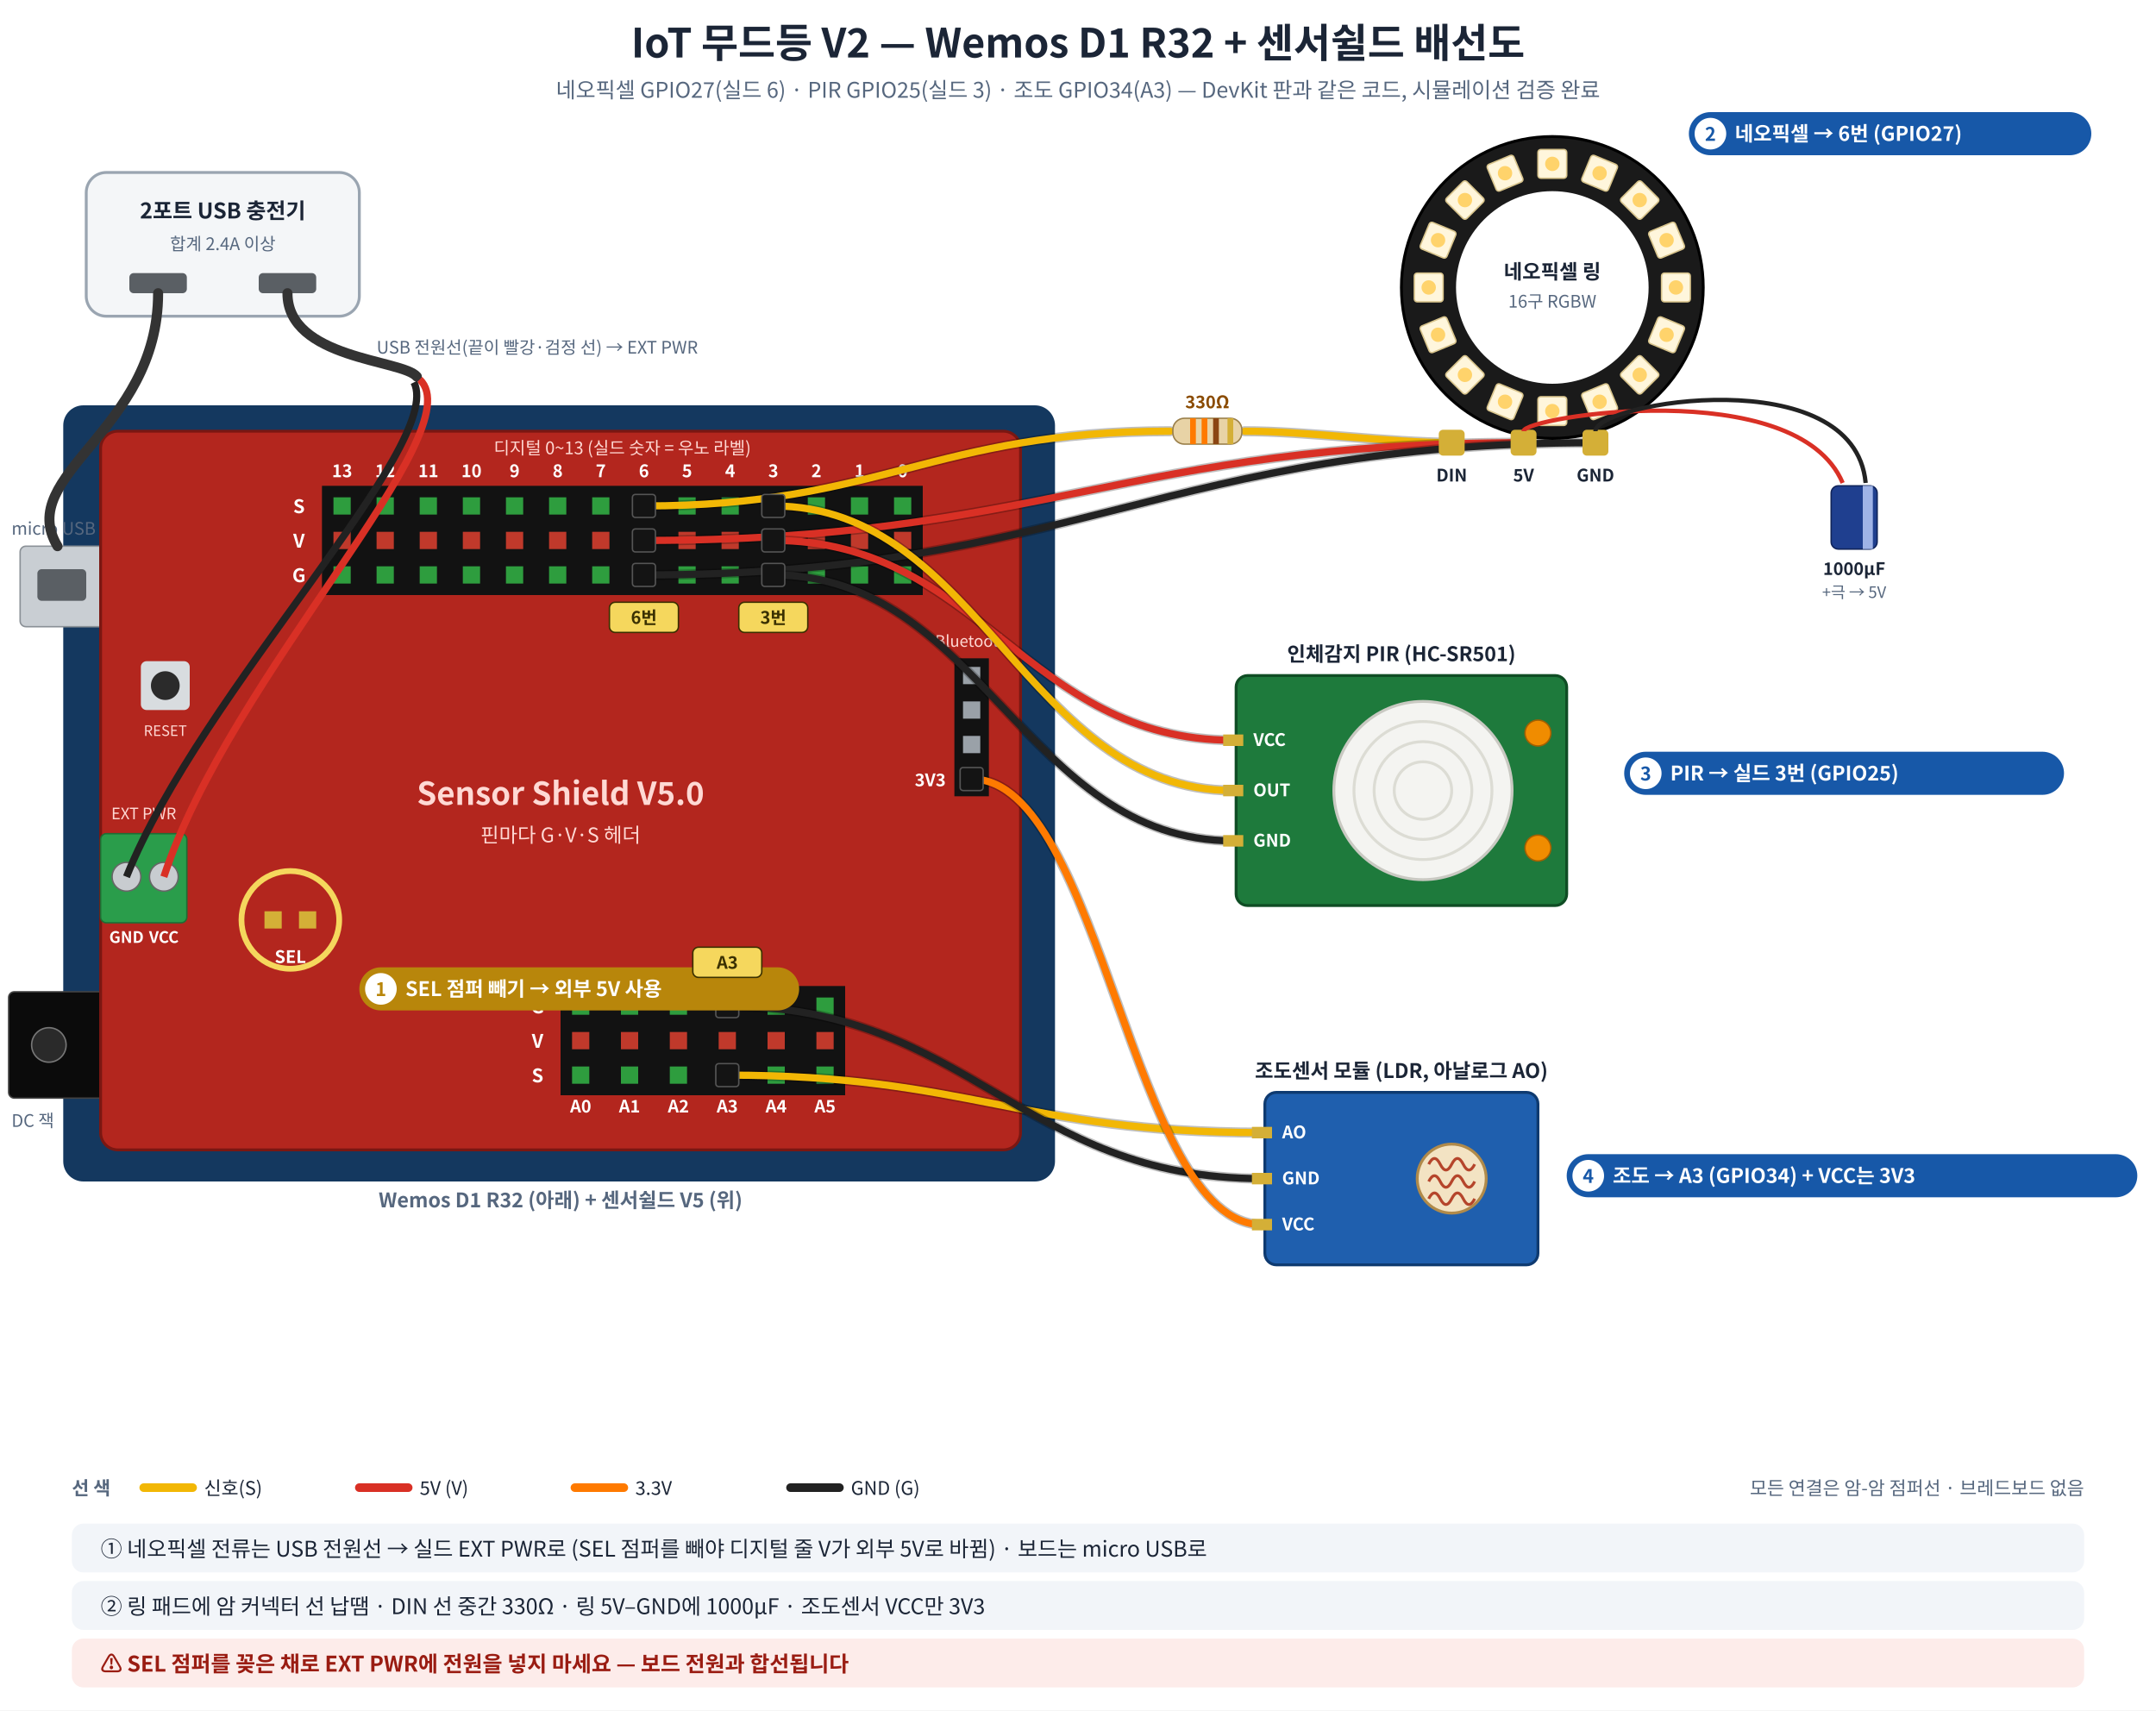
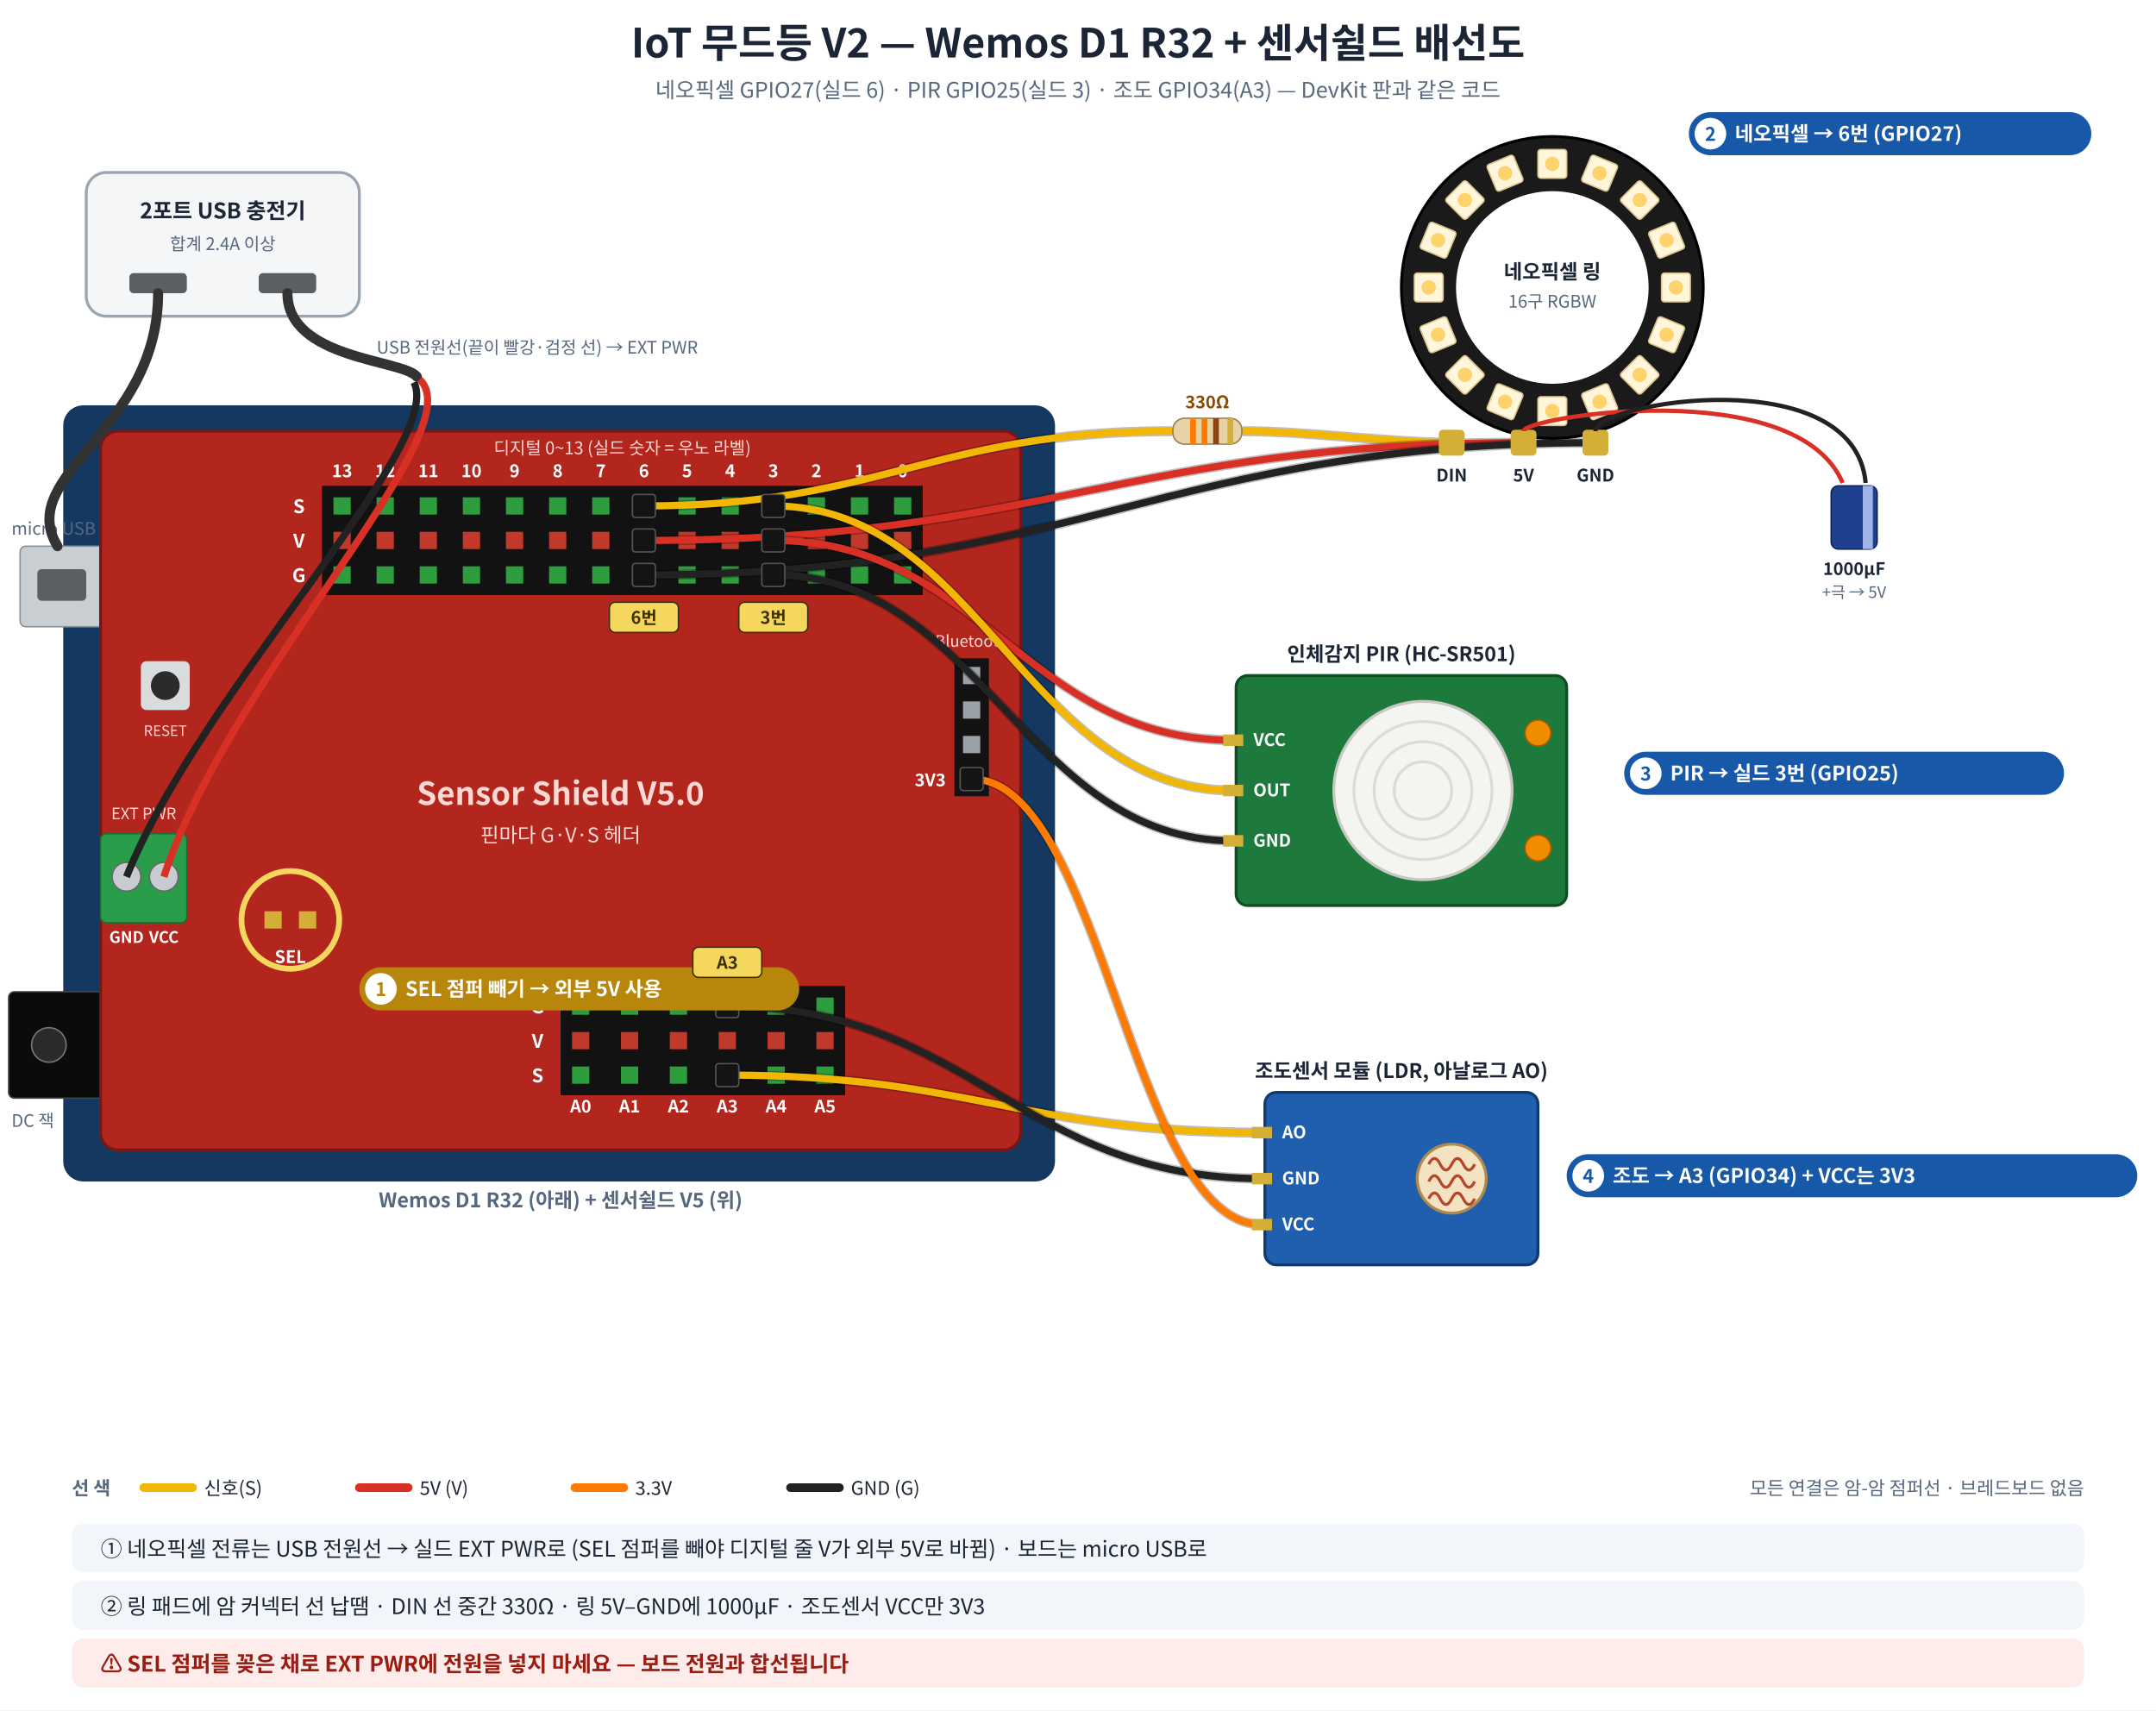
<svg xmlns="http://www.w3.org/2000/svg" width="1500" height="1190" viewBox="0 0 1500 1190" font-family="Pretendard, 'Noto Sans CJK KR', 'WenQuanYi Zen Hei', sans-serif">
  <rect width="1500" height="1190" fill="#ffffff" />
  <text x="750.0" y="40.0" font-size="28" font-weight="bold" fill="#1b2536" text-anchor="middle">IoT 무드등 V2 — Wemos D1 R32 + 센서쉴드 배선도</text>
-   <text x="750.0" y="68.0" font-size="15" fill="#56677e" text-anchor="middle">네오픽셀 GPIO27(실드 6) · PIR GPIO25(실드 3) · 조도 GPIO34(A3) — DevKit 판과 같은 코드, 시뮬레이션 검증 완료</text>
+   <text x="750.0" y="68.0" font-size="15" fill="#56677e" text-anchor="middle">네오픽셀 GPIO27(실드 6) · PIR GPIO25(실드 3) · 조도 GPIO34(A3) — DevKit 판과 같은 코드</text>
  <rect x="44" y="282" width="690" height="540" rx="14" fill="#14385f" />
  <rect x="14" y="380" width="70" height="56" rx="4" fill="#c9ced3" stroke="#8a9096" />
  <rect x="26" y="396" width="34" height="22" rx="3" fill="#5a5f64" />
  <text x="8.0" y="372.0" font-size="12" fill="#56677e" text-anchor="start">micro USB</text>
  <rect x="6" y="690" width="92" height="74" rx="4" fill="#0b0b0b" stroke="#444" />
  <circle cx="34" cy="727" r="12" fill="#2a2a2a" stroke="#777" />
  <text x="8.0" y="784.0" font-size="12" fill="#56677e" text-anchor="start">DC 잭</text>
  <text x="390.0" y="840.0" font-size="14" font-weight="bold" fill="#56677e" text-anchor="middle">Wemos D1 R32 (아래) + 센서쉴드 V5 (위)</text>
  <rect x="70" y="300" width="640" height="500" rx="12" fill="#b3261e" stroke="#7a1712" stroke-width="2" />
  <text x="390.0" y="560.0" font-size="22" font-weight="bold" fill="#ffd9d4" text-anchor="middle">Sensor Shield V5.0</text>
  <text x="390.0" y="586.0" font-size="14" fill="#ffd9d4" text-anchor="middle">핀마다 G·V·S 헤더</text>
  <rect x="224" y="338" width="418" height="76" fill="#121212" />
  <text x="628.0" y="332.0" font-size="12" font-weight="bold" fill="#ffffff" text-anchor="middle">0</text>
  <rect x="622" y="346" width="12" height="12" fill="#2e9d3e" />
  <rect x="622" y="370" width="12" height="12" fill="#c0392b" />
  <rect x="622" y="394" width="12" height="12" fill="#2e9d3e" />
  <text x="598.0" y="332.0" font-size="12" font-weight="bold" fill="#ffffff" text-anchor="middle">1</text>
  <rect x="592" y="346" width="12" height="12" fill="#2e9d3e" />
  <rect x="592" y="370" width="12" height="12" fill="#c0392b" />
  <rect x="592" y="394" width="12" height="12" fill="#2e9d3e" />
  <text x="568.0" y="332.0" font-size="12" font-weight="bold" fill="#ffffff" text-anchor="middle">2</text>
  <rect x="562" y="346" width="12" height="12" fill="#2e9d3e" />
  <rect x="562" y="370" width="12" height="12" fill="#c0392b" />
  <rect x="562" y="394" width="12" height="12" fill="#2e9d3e" />
  <text x="538.0" y="332.0" font-size="12" font-weight="bold" fill="#ffffff" text-anchor="middle">3</text>
  <rect x="532" y="346" width="12" height="12" fill="#2e9d3e" />
  <rect x="532" y="370" width="12" height="12" fill="#c0392b" />
  <rect x="532" y="394" width="12" height="12" fill="#2e9d3e" />
  <text x="508.0" y="332.0" font-size="12" font-weight="bold" fill="#ffffff" text-anchor="middle">4</text>
  <rect x="502" y="346" width="12" height="12" fill="#2e9d3e" />
  <rect x="502" y="370" width="12" height="12" fill="#c0392b" />
  <rect x="502" y="394" width="12" height="12" fill="#2e9d3e" />
  <text x="478.0" y="332.0" font-size="12" font-weight="bold" fill="#ffffff" text-anchor="middle">5</text>
  <rect x="472" y="346" width="12" height="12" fill="#2e9d3e" />
  <rect x="472" y="370" width="12" height="12" fill="#c0392b" />
  <rect x="472" y="394" width="12" height="12" fill="#2e9d3e" />
  <text x="448.0" y="332.0" font-size="12" font-weight="bold" fill="#ffffff" text-anchor="middle">6</text>
  <rect x="442" y="346" width="12" height="12" fill="#2e9d3e" />
  <rect x="442" y="370" width="12" height="12" fill="#c0392b" />
  <rect x="442" y="394" width="12" height="12" fill="#2e9d3e" />
  <text x="418.0" y="332.0" font-size="12" font-weight="bold" fill="#ffffff" text-anchor="middle">7</text>
  <rect x="412" y="346" width="12" height="12" fill="#2e9d3e" />
  <rect x="412" y="370" width="12" height="12" fill="#c0392b" />
  <rect x="412" y="394" width="12" height="12" fill="#2e9d3e" />
  <text x="388.0" y="332.0" font-size="12" font-weight="bold" fill="#ffffff" text-anchor="middle">8</text>
  <rect x="382" y="346" width="12" height="12" fill="#2e9d3e" />
  <rect x="382" y="370" width="12" height="12" fill="#c0392b" />
  <rect x="382" y="394" width="12" height="12" fill="#2e9d3e" />
  <text x="358.0" y="332.0" font-size="12" font-weight="bold" fill="#ffffff" text-anchor="middle">9</text>
  <rect x="352" y="346" width="12" height="12" fill="#2e9d3e" />
  <rect x="352" y="370" width="12" height="12" fill="#c0392b" />
  <rect x="352" y="394" width="12" height="12" fill="#2e9d3e" />
  <text x="328.0" y="332.0" font-size="12" font-weight="bold" fill="#ffffff" text-anchor="middle">10</text>
  <rect x="322" y="346" width="12" height="12" fill="#2e9d3e" />
  <rect x="322" y="370" width="12" height="12" fill="#c0392b" />
  <rect x="322" y="394" width="12" height="12" fill="#2e9d3e" />
  <text x="298.0" y="332.0" font-size="12" font-weight="bold" fill="#ffffff" text-anchor="middle">11</text>
  <rect x="292" y="346" width="12" height="12" fill="#2e9d3e" />
  <rect x="292" y="370" width="12" height="12" fill="#c0392b" />
  <rect x="292" y="394" width="12" height="12" fill="#2e9d3e" />
  <text x="268.0" y="332.0" font-size="12" font-weight="bold" fill="#ffffff" text-anchor="middle">12</text>
  <rect x="262" y="346" width="12" height="12" fill="#2e9d3e" />
  <rect x="262" y="370" width="12" height="12" fill="#c0392b" />
  <rect x="262" y="394" width="12" height="12" fill="#2e9d3e" />
  <text x="238.0" y="332.0" font-size="12" font-weight="bold" fill="#ffffff" text-anchor="middle">13</text>
  <rect x="232" y="346" width="12" height="12" fill="#2e9d3e" />
  <rect x="232" y="370" width="12" height="12" fill="#c0392b" />
  <rect x="232" y="394" width="12" height="12" fill="#2e9d3e" />
  <text x="208.0" y="357.0" font-size="13" font-weight="bold" fill="#ffffff" text-anchor="middle">S</text>
  <text x="208.0" y="381.0" font-size="13" font-weight="bold" fill="#ffffff" text-anchor="middle">V</text>
  <text x="208.0" y="405.0" font-size="13" font-weight="bold" fill="#ffffff" text-anchor="middle">G</text>
  <text x="433.0" y="316.0" font-size="12" fill="#ffd9d4" text-anchor="middle">디지털 0~13 (실드 숫자 = 우노 라벨)</text>
  <rect x="390" y="686" width="198" height="76" fill="#121212" />
  <text x="404.0" y="774.0" font-size="12" font-weight="bold" fill="#ffffff" text-anchor="middle">A0</text>
  <rect x="398" y="694" width="12" height="12" fill="#2e9d3e" />
  <rect x="398" y="718" width="12" height="12" fill="#c0392b" />
  <rect x="398" y="742" width="12" height="12" fill="#2e9d3e" />
  <text x="438.0" y="774.0" font-size="12" font-weight="bold" fill="#ffffff" text-anchor="middle">A1</text>
  <rect x="432" y="694" width="12" height="12" fill="#2e9d3e" />
  <rect x="432" y="718" width="12" height="12" fill="#c0392b" />
  <rect x="432" y="742" width="12" height="12" fill="#2e9d3e" />
  <text x="472.0" y="774.0" font-size="12" font-weight="bold" fill="#ffffff" text-anchor="middle">A2</text>
  <rect x="466" y="694" width="12" height="12" fill="#2e9d3e" />
  <rect x="466" y="718" width="12" height="12" fill="#c0392b" />
  <rect x="466" y="742" width="12" height="12" fill="#2e9d3e" />
  <text x="506.0" y="774.0" font-size="12" font-weight="bold" fill="#ffffff" text-anchor="middle">A3</text>
  <rect x="500" y="694" width="12" height="12" fill="#2e9d3e" />
  <rect x="500" y="718" width="12" height="12" fill="#c0392b" />
  <rect x="500" y="742" width="12" height="12" fill="#2e9d3e" />
  <text x="540.0" y="774.0" font-size="12" font-weight="bold" fill="#ffffff" text-anchor="middle">A4</text>
  <rect x="534" y="694" width="12" height="12" fill="#2e9d3e" />
  <rect x="534" y="718" width="12" height="12" fill="#c0392b" />
  <rect x="534" y="742" width="12" height="12" fill="#2e9d3e" />
  <text x="574.0" y="774.0" font-size="12" font-weight="bold" fill="#ffffff" text-anchor="middle">A5</text>
  <rect x="568" y="694" width="12" height="12" fill="#2e9d3e" />
  <rect x="568" y="718" width="12" height="12" fill="#c0392b" />
  <rect x="568" y="742" width="12" height="12" fill="#2e9d3e" />
  <text x="374.0" y="705.0" font-size="13" font-weight="bold" fill="#ffffff" text-anchor="middle">G</text>
  <text x="374.0" y="729.0" font-size="13" font-weight="bold" fill="#ffffff" text-anchor="middle">V</text>
  <text x="374.0" y="753.0" font-size="13" font-weight="bold" fill="#ffffff" text-anchor="middle">S</text>
  <rect x="664" y="458" width="24" height="96" fill="#121212" />
  <rect x="670" y="464" width="12" height="12" fill="#9aa1a8" />
  <rect x="670" y="488" width="12" height="12" fill="#9aa1a8" />
  <rect x="670" y="512" width="12" height="12" fill="#9aa1a8" />
  <rect x="670" y="536" width="12" height="12" fill="#c0392b" />
  <text x="658.0" y="547.0" font-size="12" font-weight="bold" fill="#ffffff" text-anchor="end">3V3</text>
  <text x="676.0" y="450.0" font-size="11" fill="#ffd9d4" text-anchor="middle">Bluetooth</text>
  <rect x="70" y="580" width="60" height="62" rx="4" fill="#2a9d4b" stroke="#1d6d34" />
  <circle cx="88" cy="610" r="10" fill="#c8ccd0" stroke="#666" />
  <circle cx="114" cy="610" r="10" fill="#c8ccd0" stroke="#666" />
  <text x="88.0" y="656.0" font-size="11" font-weight="bold" fill="#ffffff" text-anchor="middle">GND</text>
  <text x="114.0" y="656.0" font-size="11" font-weight="bold" fill="#ffffff" text-anchor="middle">VCC</text>
  <text x="100.0" y="570.0" font-size="11" fill="#ffd9d4" text-anchor="middle">EXT PWR</text>
  <rect x="184" y="634" width="12" height="12" fill="#d4af37" />
  <rect x="208" y="634" width="12" height="12" fill="#d4af37" />
  <text x="202.0" y="670.0" font-size="12" font-weight="bold" fill="#ffffff" text-anchor="middle">SEL</text>
  <rect x="98" y="460" width="34" height="34" rx="4" fill="#d8dcdf" />
  <circle cx="115" cy="477" r="10" fill="#2b2b2b" />
  <text x="115.0" y="512.0" font-size="10" fill="#ffd9d4" text-anchor="middle">RESET</text>
  <path d="M448.0 352.0 C 612.7 352.0, 649.3 300.0, 814.0 300.0" fill="none" stroke="#000" stroke-opacity="0.25" stroke-width="7" stroke-linecap="round" />
  <path d="M448.0 352.0 C 612.7 352.0, 649.3 300.0, 814.0 300.0" fill="none" stroke="#f2b705" stroke-width="5" stroke-linecap="round" />
  <path d="M866.0 300.0 C 909.2 300.0, 966.8 308.0, 1010.0 308.0" fill="none" stroke="#000" stroke-opacity="0.25" stroke-width="7" stroke-linecap="round" />
  <path d="M866.0 300.0 C 909.2 300.0, 966.8 308.0, 1010.0 308.0" fill="none" stroke="#f2b705" stroke-width="5" stroke-linecap="round" />
  <path d="M448.0 376.0 C 723.4 376.0, 784.6 308.0, 1060.0 308.0" fill="none" stroke="#000" stroke-opacity="0.25" stroke-width="7" stroke-linecap="round" />
  <path d="M448.0 376.0 C 723.4 376.0, 784.6 308.0, 1060.0 308.0" fill="none" stroke="#d93025" stroke-width="5" stroke-linecap="round" />
  <path d="M448.0 400.0 C 745.9 400.0, 812.1 308.0, 1110.0 308.0" fill="none" stroke="#000" stroke-opacity="0.25" stroke-width="7" stroke-linecap="round" />
  <path d="M448.0 400.0 C 745.9 400.0, 812.1 308.0, 1110.0 308.0" fill="none" stroke="#222222" stroke-width="5" stroke-linecap="round" />
  <circle cx="1080" cy="200" r="105" fill="#1a1a1a" stroke="#000" stroke-width="2" />
  <circle cx="1080" cy="200" r="67" fill="#ffffff" />
  <rect x="1070.0" y="104.0" width="20" height="20" rx="2" fill="#fff6dc" stroke="#d8c48c" transform="rotate(-90.0 1080.0 114.0)" />
  <circle cx="1080.0" cy="114.0" r="5" fill="#ffd36b" />
  <rect x="1102.9" y="110.5" width="20" height="20" rx="2" fill="#fff6dc" stroke="#d8c48c" transform="rotate(-67.5 1112.9 120.5)" />
  <circle cx="1112.9" cy="120.5" r="5" fill="#ffd36b" />
  <rect x="1130.8" y="129.2" width="20" height="20" rx="2" fill="#fff6dc" stroke="#d8c48c" transform="rotate(-45.0 1140.8 139.2)" />
  <circle cx="1140.8" cy="139.2" r="5" fill="#ffd36b" />
  <rect x="1149.5" y="157.1" width="20" height="20" rx="2" fill="#fff6dc" stroke="#d8c48c" transform="rotate(-22.5 1159.5 167.1)" />
  <circle cx="1159.5" cy="167.1" r="5" fill="#ffd36b" />
  <rect x="1156.0" y="190.0" width="20" height="20" rx="2" fill="#fff6dc" stroke="#d8c48c" transform="rotate(0.0 1166.0 200.0)" />
  <circle cx="1166.0" cy="200.0" r="5" fill="#ffd36b" />
  <rect x="1149.5" y="222.9" width="20" height="20" rx="2" fill="#fff6dc" stroke="#d8c48c" transform="rotate(22.5 1159.5 232.9)" />
  <circle cx="1159.5" cy="232.9" r="5" fill="#ffd36b" />
  <rect x="1130.8" y="250.8" width="20" height="20" rx="2" fill="#fff6dc" stroke="#d8c48c" transform="rotate(45.0 1140.8 260.8)" />
  <circle cx="1140.8" cy="260.8" r="5" fill="#ffd36b" />
  <rect x="1102.9" y="269.5" width="20" height="20" rx="2" fill="#fff6dc" stroke="#d8c48c" transform="rotate(67.5 1112.9 279.5)" />
  <circle cx="1112.9" cy="279.5" r="5" fill="#ffd36b" />
  <rect x="1070.0" y="276.0" width="20" height="20" rx="2" fill="#fff6dc" stroke="#d8c48c" transform="rotate(90.0 1080.0 286.0)" />
  <circle cx="1080.0" cy="286.0" r="5" fill="#ffd36b" />
  <rect x="1037.1" y="269.5" width="20" height="20" rx="2" fill="#fff6dc" stroke="#d8c48c" transform="rotate(112.5 1047.1 279.5)" />
  <circle cx="1047.1" cy="279.5" r="5" fill="#ffd36b" />
  <rect x="1009.2" y="250.8" width="20" height="20" rx="2" fill="#fff6dc" stroke="#d8c48c" transform="rotate(135.0 1019.2 260.8)" />
  <circle cx="1019.2" cy="260.8" r="5" fill="#ffd36b" />
  <rect x="990.5" y="222.9" width="20" height="20" rx="2" fill="#fff6dc" stroke="#d8c48c" transform="rotate(157.5 1000.5 232.9)" />
  <circle cx="1000.5" cy="232.9" r="5" fill="#ffd36b" />
  <rect x="984.0" y="190.0" width="20" height="20" rx="2" fill="#fff6dc" stroke="#d8c48c" transform="rotate(180.0 994.0 200.0)" />
  <circle cx="994.0" cy="200.0" r="5" fill="#ffd36b" />
  <rect x="990.5" y="157.1" width="20" height="20" rx="2" fill="#fff6dc" stroke="#d8c48c" transform="rotate(202.5 1000.5 167.1)" />
  <circle cx="1000.5" cy="167.1" r="5" fill="#ffd36b" />
  <rect x="1009.2" y="129.2" width="20" height="20" rx="2" fill="#fff6dc" stroke="#d8c48c" transform="rotate(225.0 1019.2 139.2)" />
  <circle cx="1019.2" cy="139.2" r="5" fill="#ffd36b" />
  <rect x="1037.1" y="110.5" width="20" height="20" rx="2" fill="#fff6dc" stroke="#d8c48c" transform="rotate(247.5 1047.1 120.5)" />
  <circle cx="1047.1" cy="120.5" r="5" fill="#ffd36b" />
  <text x="1080.0" y="194.0" font-size="14" font-weight="bold" fill="#1b2536" text-anchor="middle">네오픽셀 링</text>
  <text x="1080.0" y="214.0" font-size="12" fill="#56677e" text-anchor="middle">16구 RGBW</text>
  <rect x="1001" y="299" width="18" height="18" rx="3" fill="#d4af37" />
  <text x="1010.0" y="335.0" font-size="12" font-weight="bold" fill="#1b2536" text-anchor="middle">DIN</text>
  <rect x="1051" y="299" width="18" height="18" rx="3" fill="#d4af37" />
  <text x="1060.0" y="335.0" font-size="12" font-weight="bold" fill="#1b2536" text-anchor="middle">5V</text>
  <rect x="1101" y="299" width="18" height="18" rx="3" fill="#d4af37" />
  <text x="1110.0" y="335.0" font-size="12" font-weight="bold" fill="#1b2536" text-anchor="middle">GND</text>
  <rect x="816" y="291" width="48" height="18" rx="8" fill="#e8d3a6" stroke="#9a7f4a" />
  <rect x="828" y="291" width="4" height="18" fill="#ff7a00" />
  <rect x="836" y="291" width="4" height="18" fill="#ff7a00" />
  <rect x="844" y="291" width="4" height="18" fill="#8b4513" />
  <rect x="854" y="291" width="4" height="18" fill="#d4af37" />
  <text x="840.0" y="284.0" font-size="12" font-weight="bold" fill="#8a4b00" text-anchor="middle">330Ω</text>
  <path d="M1060 300 C 1060 290, 1250 260, 1282 336" fill="none" stroke="#d93025" stroke-width="3" />
  <path d="M1110 300 C 1110 280, 1290 250, 1298 336" fill="none" stroke="#222222" stroke-width="3" />
  <rect x="1274" y="338" width="32" height="44" rx="5" fill="#1f3f8f" stroke="#10245a" />
  <rect x="1296" y="338" width="7" height="44" fill="#9fb3e6" />
  <text x="1290.0" y="400.0" font-size="12" font-weight="bold" fill="#1b2536" text-anchor="middle">1000µF</text>
  <text x="1290.0" y="416.0" font-size="11" fill="#56677e" text-anchor="middle">+극 → 5V</text>
  <rect x="440" y="344" width="16" height="16" rx="2" fill="#141414" stroke="#555" stroke-width="1" />
  <rect x="440" y="368" width="16" height="16" rx="2" fill="#141414" stroke="#555" stroke-width="1" />
  <rect x="440" y="392" width="16" height="16" rx="2" fill="#141414" stroke="#555" stroke-width="1" />
  <path d="M538.0 376.0 C 682.0 376.0, 714.0 515.0, 858.0 515.0" fill="none" stroke="#000" stroke-opacity="0.25" stroke-width="7" stroke-linecap="round" />
  <path d="M538.0 376.0 C 682.0 376.0, 714.0 515.0, 858.0 515.0" fill="none" stroke="#d93025" stroke-width="5" stroke-linecap="round" />
  <path d="M538.0 352.0 C 682.0 352.0, 714.0 550.0, 858.0 550.0" fill="none" stroke="#000" stroke-opacity="0.25" stroke-width="7" stroke-linecap="round" />
  <path d="M538.0 352.0 C 682.0 352.0, 714.0 550.0, 858.0 550.0" fill="none" stroke="#f2b705" stroke-width="5" stroke-linecap="round" />
  <path d="M538.0 400.0 C 682.0 400.0, 714.0 585.0, 858.0 585.0" fill="none" stroke="#000" stroke-opacity="0.25" stroke-width="7" stroke-linecap="round" />
  <path d="M538.0 400.0 C 682.0 400.0, 714.0 585.0, 858.0 585.0" fill="none" stroke="#222222" stroke-width="5" stroke-linecap="round" />
  <path d="M506.0 748.0 C 673.4 748.0, 710.6 788.0, 878.0 788.0" fill="none" stroke="#000" stroke-opacity="0.25" stroke-width="7" stroke-linecap="round" />
  <path d="M506.0 748.0 C 673.4 748.0, 710.6 788.0, 878.0 788.0" fill="none" stroke="#f2b705" stroke-width="5" stroke-linecap="round" />
  <path d="M506.0 700.0 C 673.4 700.0, 710.6 820.0, 878.0 820.0" fill="none" stroke="#000" stroke-opacity="0.25" stroke-width="7" stroke-linecap="round" />
  <path d="M506.0 700.0 C 673.4 700.0, 710.6 820.0, 878.0 820.0" fill="none" stroke="#222222" stroke-width="5" stroke-linecap="round" />
  <path d="M676.0 542.0 C 766.9 542.0, 787.1 852.0, 878.0 852.0" fill="none" stroke="#000" stroke-opacity="0.25" stroke-width="7" stroke-linecap="round" />
  <path d="M676.0 542.0 C 766.9 542.0, 787.1 852.0, 878.0 852.0" fill="none" stroke="#ff7a00" stroke-width="5" stroke-linecap="round" />
  <rect x="860" y="470" width="230" height="160" rx="8" fill="#1e7a3c" stroke="#0f4d24" stroke-width="2" />
  <circle cx="990" cy="550" r="62" fill="#f4f4f1" stroke="#c9c9c2" stroke-width="2" />
  <circle cx="990" cy="550" r="48" fill="none" stroke="#dcdcd4" stroke-width="2" />
  <circle cx="990" cy="550" r="34" fill="none" stroke="#dcdcd4" stroke-width="2" />
  <circle cx="990" cy="550" r="20" fill="none" stroke="#dcdcd4" stroke-width="2" />
  <circle cx="1070" cy="510" r="9" fill="#f08c00" stroke="#a35f00" />
  <circle cx="1070" cy="590" r="9" fill="#f08c00" stroke="#a35f00" />
  <text x="975.0" y="460.0" font-size="14" font-weight="bold" fill="#1b2536" text-anchor="middle">인체감지 PIR (HC-SR501)</text>
  <rect x="851" y="511" width="14" height="8" fill="#d4af37" />
  <text x="872.0" y="519.0" font-size="12" font-weight="bold" fill="#ffffff" text-anchor="start">VCC</text>
  <rect x="851" y="546" width="14" height="8" fill="#d4af37" />
  <text x="872.0" y="554.0" font-size="12" font-weight="bold" fill="#ffffff" text-anchor="start">OUT</text>
  <rect x="851" y="581" width="14" height="8" fill="#d4af37" />
  <text x="872.0" y="589.0" font-size="12" font-weight="bold" fill="#ffffff" text-anchor="start">GND</text>
  <rect x="880" y="760" width="190" height="120" rx="8" fill="#1f5fae" stroke="#0e3a70" stroke-width="2" />
  <circle cx="1010" cy="820" r="24" fill="#f3e3c3" stroke="#b08a4a" stroke-width="2" />
  <path d="M994 810 q4 -8 8 0 t8 0 t8 0 t8 0 M994 822 q4 -8 8 0 t8 0 t8 0 t8 0 M994 834 q4 -8 8 0 t8 0 t8 0 t8 0" fill="none" stroke="#b5452b" stroke-width="2" />
  <text x="975.0" y="750.0" font-size="14" font-weight="bold" fill="#1b2536" text-anchor="middle">조도센서 모듈 (LDR, 아날로그 AO)</text>
  <rect x="871" y="784" width="14" height="8" fill="#d4af37" />
  <text x="892.0" y="792.0" font-size="12" font-weight="bold" fill="#ffffff" text-anchor="start">AO</text>
  <rect x="871" y="816" width="14" height="8" fill="#d4af37" />
  <text x="892.0" y="824.0" font-size="12" font-weight="bold" fill="#ffffff" text-anchor="start">GND</text>
  <rect x="871" y="848" width="14" height="8" fill="#d4af37" />
  <text x="892.0" y="856.0" font-size="12" font-weight="bold" fill="#ffffff" text-anchor="start">VCC</text>
  <rect x="530" y="344" width="16" height="16" rx="2" fill="#141414" stroke="#555" stroke-width="1" />
  <rect x="530" y="368" width="16" height="16" rx="2" fill="#141414" stroke="#555" stroke-width="1" />
  <rect x="530" y="392" width="16" height="16" rx="2" fill="#141414" stroke="#555" stroke-width="1" />
  <rect x="498" y="740" width="16" height="16" rx="2" fill="#141414" stroke="#555" stroke-width="1" />
  <rect x="498" y="692" width="16" height="16" rx="2" fill="#141414" stroke="#555" stroke-width="1" />
  <rect x="668" y="534" width="16" height="16" rx="2" fill="#141414" stroke="#555" stroke-width="1" />
  <rect x="1130" y="523" width="306" height="30" rx="15" fill="#1758a8" />
  <circle cx="1145" cy="538" r="11" fill="#ffffff" />
  <text x="1145.0" y="543.0" font-size="13" font-weight="bold" fill="#1758a8" text-anchor="middle">3</text>
  <text x="1162.0" y="543.0" font-size="14" font-weight="bold" fill="#ffffff" text-anchor="start">PIR → 실드 3번 (GPIO25)</text>
  <rect x="1090" y="803" width="397" height="30" rx="15" fill="#1758a8" />
  <circle cx="1105" cy="818" r="11" fill="#ffffff" />
  <text x="1105.0" y="823.0" font-size="13" font-weight="bold" fill="#1758a8" text-anchor="middle">4</text>
  <text x="1122.0" y="823.0" font-size="14" font-weight="bold" fill="#ffffff" text-anchor="start">조도 → A3 (GPIO34) + VCC는 3V3</text>
  <rect x="60" y="120" width="190" height="100" rx="14" fill="#f4f6f8" stroke="#9aa5b1" stroke-width="2" />
  <text x="155.0" y="152.0" font-size="15" font-weight="bold" fill="#1b2536" text-anchor="middle">2포트 USB 충전기</text>
  <text x="155.0" y="174.0" font-size="12" fill="#56677e" text-anchor="middle">합계 2.4A 이상</text>
  <rect x="90" y="190" width="40" height="14" rx="3" fill="#5a5f64" />
  <rect x="180" y="190" width="40" height="14" rx="3" fill="#5a5f64" />
  <path d="M110 204 C 110 300, 10 330, 40 380" fill="none" stroke="#333" stroke-width="7" stroke-linecap="round" />
  <path d="M200 204 C 200 250, 280 250, 290 262" fill="none" stroke="#333" stroke-width="7" stroke-linecap="round" />
  <path d="M292 264 C 330 300, 160 470, 114 610" fill="none" stroke="#d93025" stroke-width="5" />
  <path d="M288 266 C 310 310, 140 480, 88 610" fill="none" stroke="#222222" stroke-width="5" />
  <text x="262.0" y="246.0" font-size="12" fill="#56677e" text-anchor="start">USB 전원선(끝이 빨강·검정 선) → EXT PWR</text>
  <circle cx="202" cy="640" r="34" fill="none" stroke="#f5d75d" stroke-width="4" />
  <rect x="250" y="673" width="306" height="30" rx="15" fill="#b8860b" />
  <circle cx="265" cy="688" r="11" fill="#ffffff" />
  <text x="265.0" y="693.0" font-size="13" font-weight="bold" fill="#b8860b" text-anchor="middle">1</text>
  <text x="282.0" y="693.0" font-size="14" font-weight="bold" fill="#ffffff" text-anchor="start">SEL 점퍼 빼기 → 외부 5V 사용</text>
  <rect x="1175" y="78" width="280" height="30" rx="15" fill="#1758a8" />
  <circle cx="1190" cy="93" r="11" fill="#ffffff" />
  <text x="1190.0" y="98.0" font-size="13" font-weight="bold" fill="#1758a8" text-anchor="middle">2</text>
  <text x="1207.0" y="98.0" font-size="14" font-weight="bold" fill="#ffffff" text-anchor="start">네오픽셀 → 6번 (GPIO27)</text>
  <rect x="424" y="419" width="48" height="21" rx="4" fill="#f5d75d" stroke="#3a3000" />
  <text x="448.0" y="434.0" font-size="12" font-weight="bold" fill="#3a3000" text-anchor="middle">6번</text>
  <rect x="514" y="419" width="48" height="21" rx="4" fill="#f5d75d" stroke="#3a3000" />
  <text x="538.0" y="434.0" font-size="12" font-weight="bold" fill="#3a3000" text-anchor="middle">3번</text>
  <rect x="482" y="659" width="48" height="21" rx="4" fill="#f5d75d" stroke="#3a3000" />
  <text x="506.0" y="674.0" font-size="12" font-weight="bold" fill="#3a3000" text-anchor="middle">A3</text>
  <text x="50.0" y="1040.0" font-size="13" font-weight="bold" fill="#56677e" text-anchor="start">선 색</text>
  <path d="M100 1035 h34" stroke="#f2b705" stroke-width="6" stroke-linecap="round" />
  <text x="142.0" y="1040.0" font-size="13" fill="#1b2536" text-anchor="start">신호(S)</text>
  <path d="M250 1035 h34" stroke="#d93025" stroke-width="6" stroke-linecap="round" />
  <text x="292.0" y="1040.0" font-size="13" fill="#1b2536" text-anchor="start">5V (V)</text>
  <path d="M400 1035 h34" stroke="#ff7a00" stroke-width="6" stroke-linecap="round" />
  <text x="442.0" y="1040.0" font-size="13" fill="#1b2536" text-anchor="start">3.3V</text>
  <path d="M550 1035 h34" stroke="#222222" stroke-width="6" stroke-linecap="round" />
  <text x="592.0" y="1040.0" font-size="13" fill="#1b2536" text-anchor="start">GND (G)</text>
  <text x="1450.0" y="1040.0" font-size="13" fill="#56677e" text-anchor="end">모든 연결은 암-암 점퍼선 · 브레드보드 없음</text>
  <rect x="50" y="1060" width="1400" height="34" rx="8" fill="#f2f5f9" />
  <text x="70.0" y="1083.0" font-size="15" fill="#1b2536" text-anchor="start">① 네오픽셀 전류는 USB 전원선 → 실드 EXT PWR로 (SEL 점퍼를 빼야 디지털 줄 V가 외부 5V로 바뀜) · 보드는 micro USB로</text>
  <rect x="50" y="1100" width="1400" height="34" rx="8" fill="#f2f5f9" />
  <text x="70.0" y="1123.0" font-size="15" fill="#1b2536" text-anchor="start">② 링 패드에 암 커넥터 선 납땜 · DIN 선 중간 330Ω · 링 5V–GND에 1000µF · 조도센서 VCC만 3V3</text>
  <rect x="50" y="1140" width="1400" height="34" rx="8" fill="#fdecea" />
  <text x="70.0" y="1163.0" font-size="15" font-weight="bold" fill="#9a1c12" text-anchor="start">⚠ SEL 점퍼를 꽂은 채로 EXT PWR에 전원을 넣지 마세요 — 보드 전원과 합선됩니다</text>
</svg>
